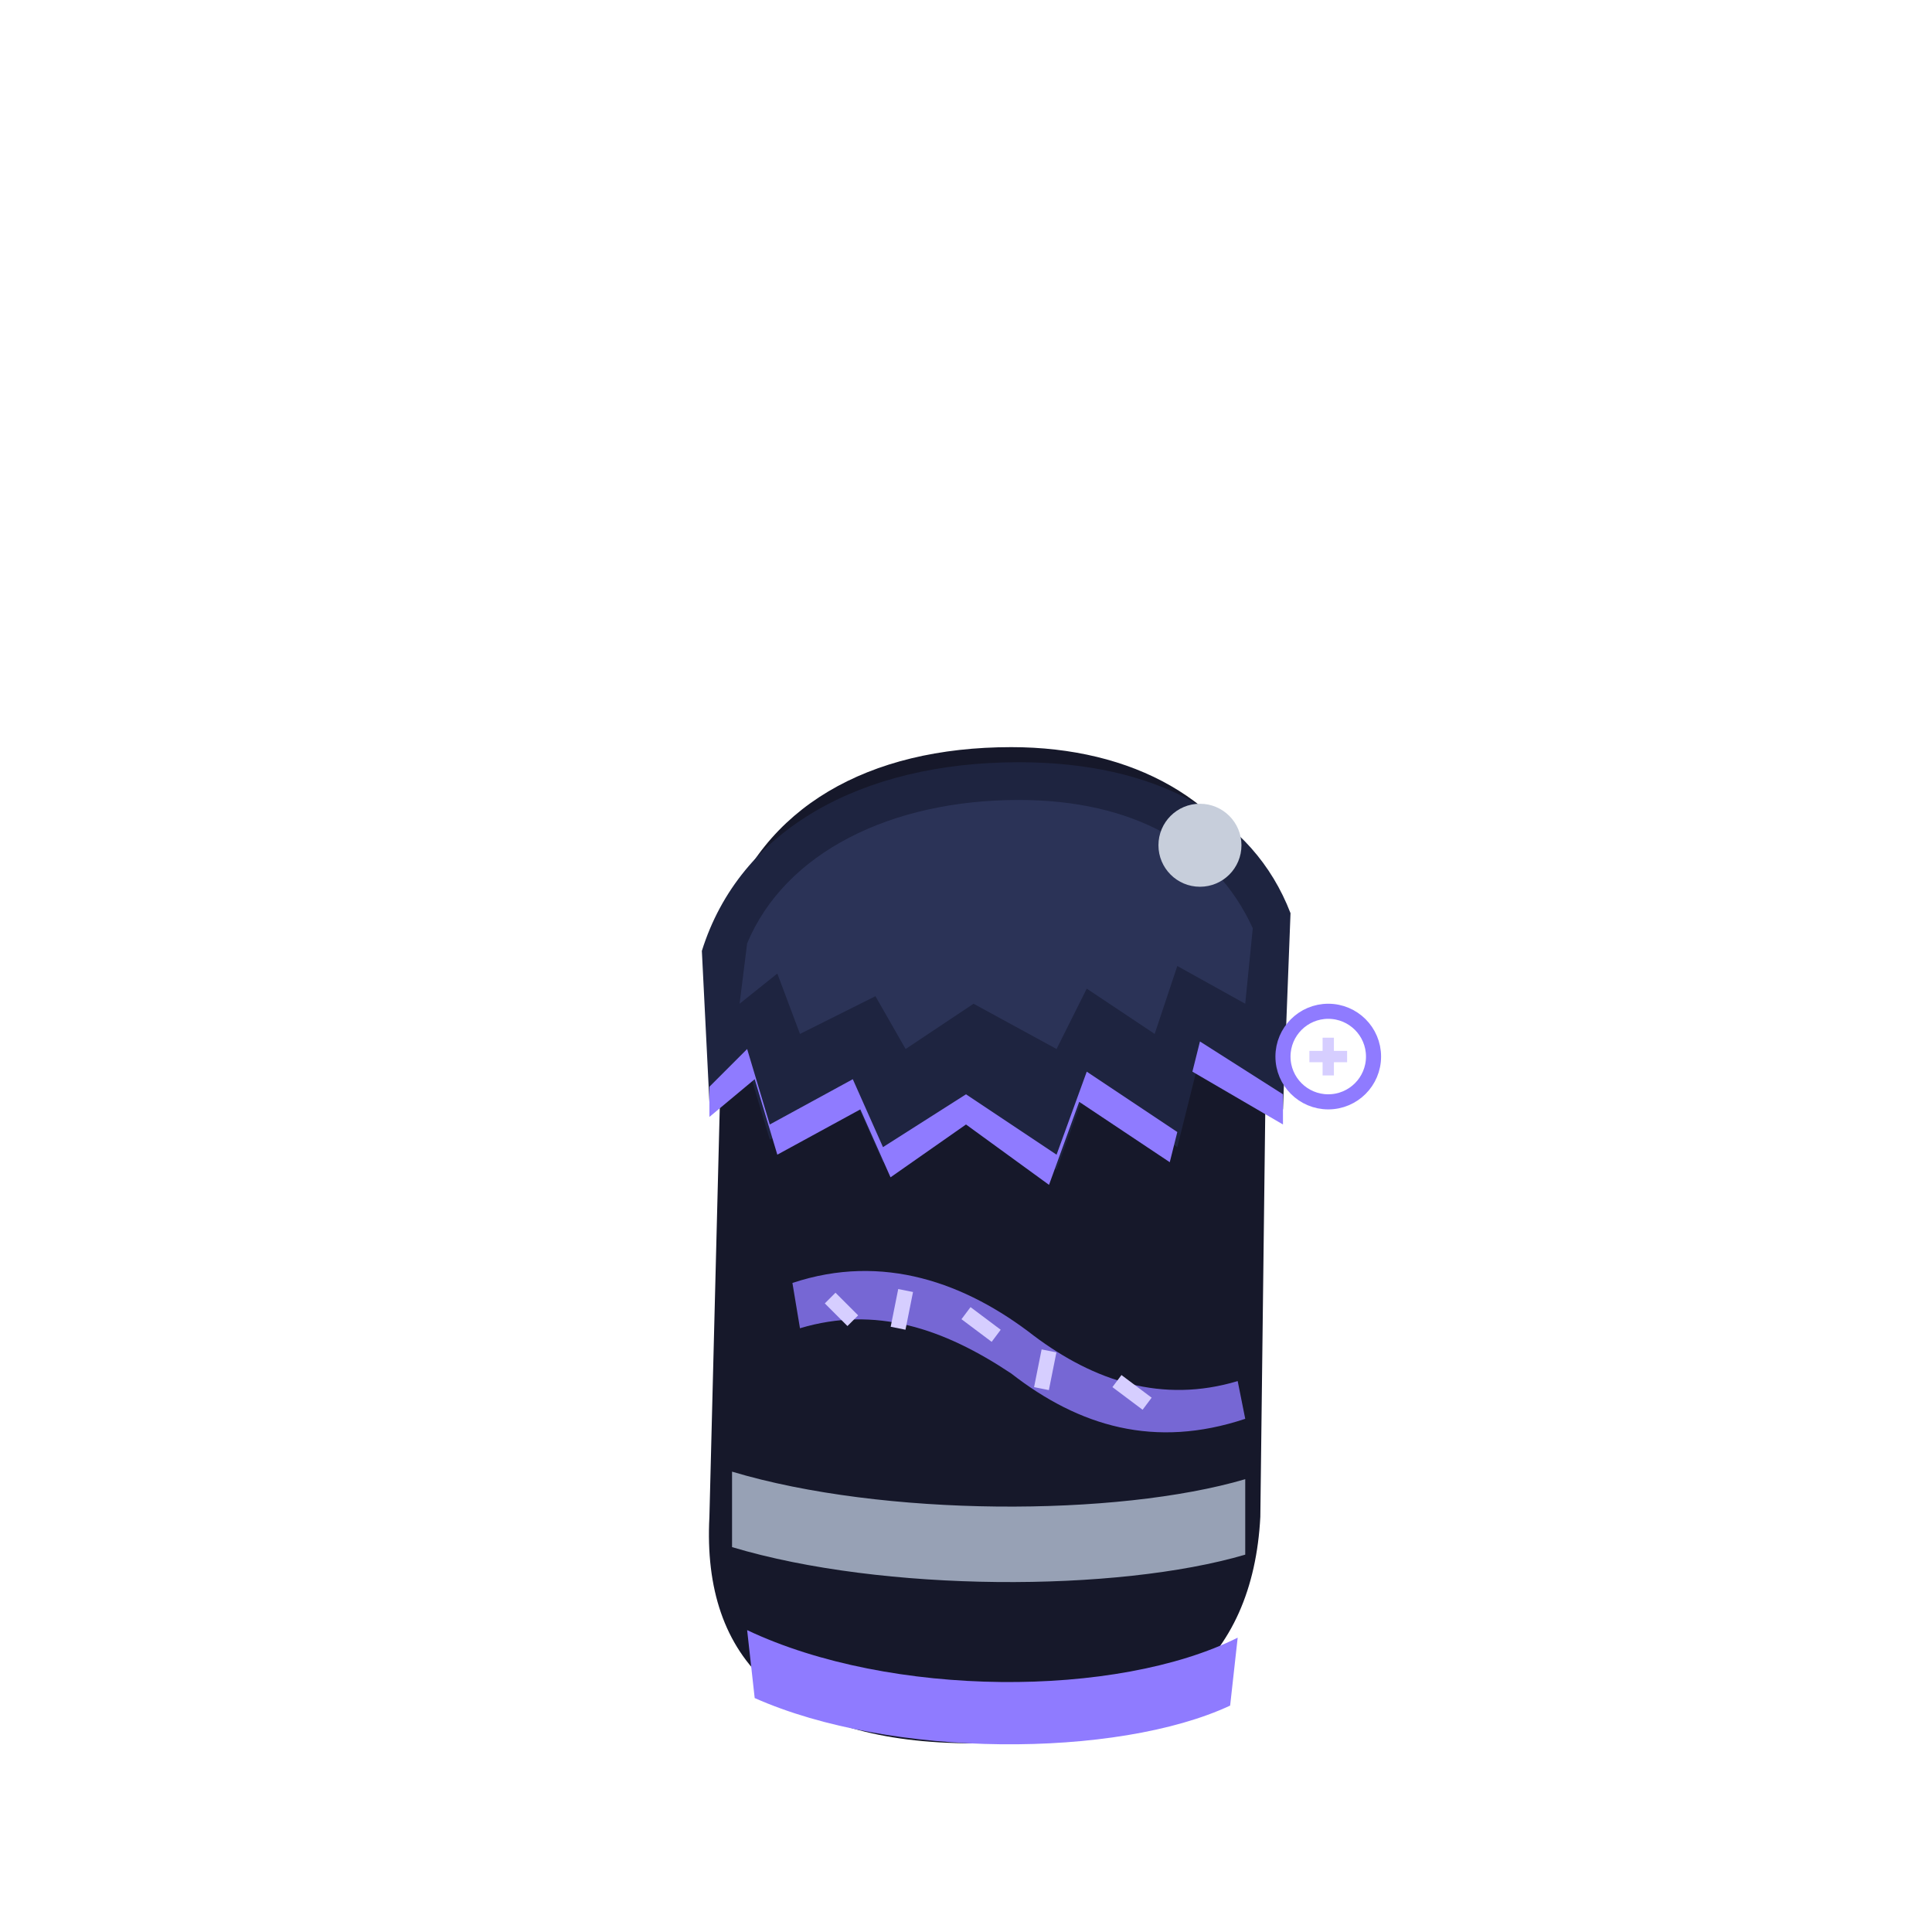
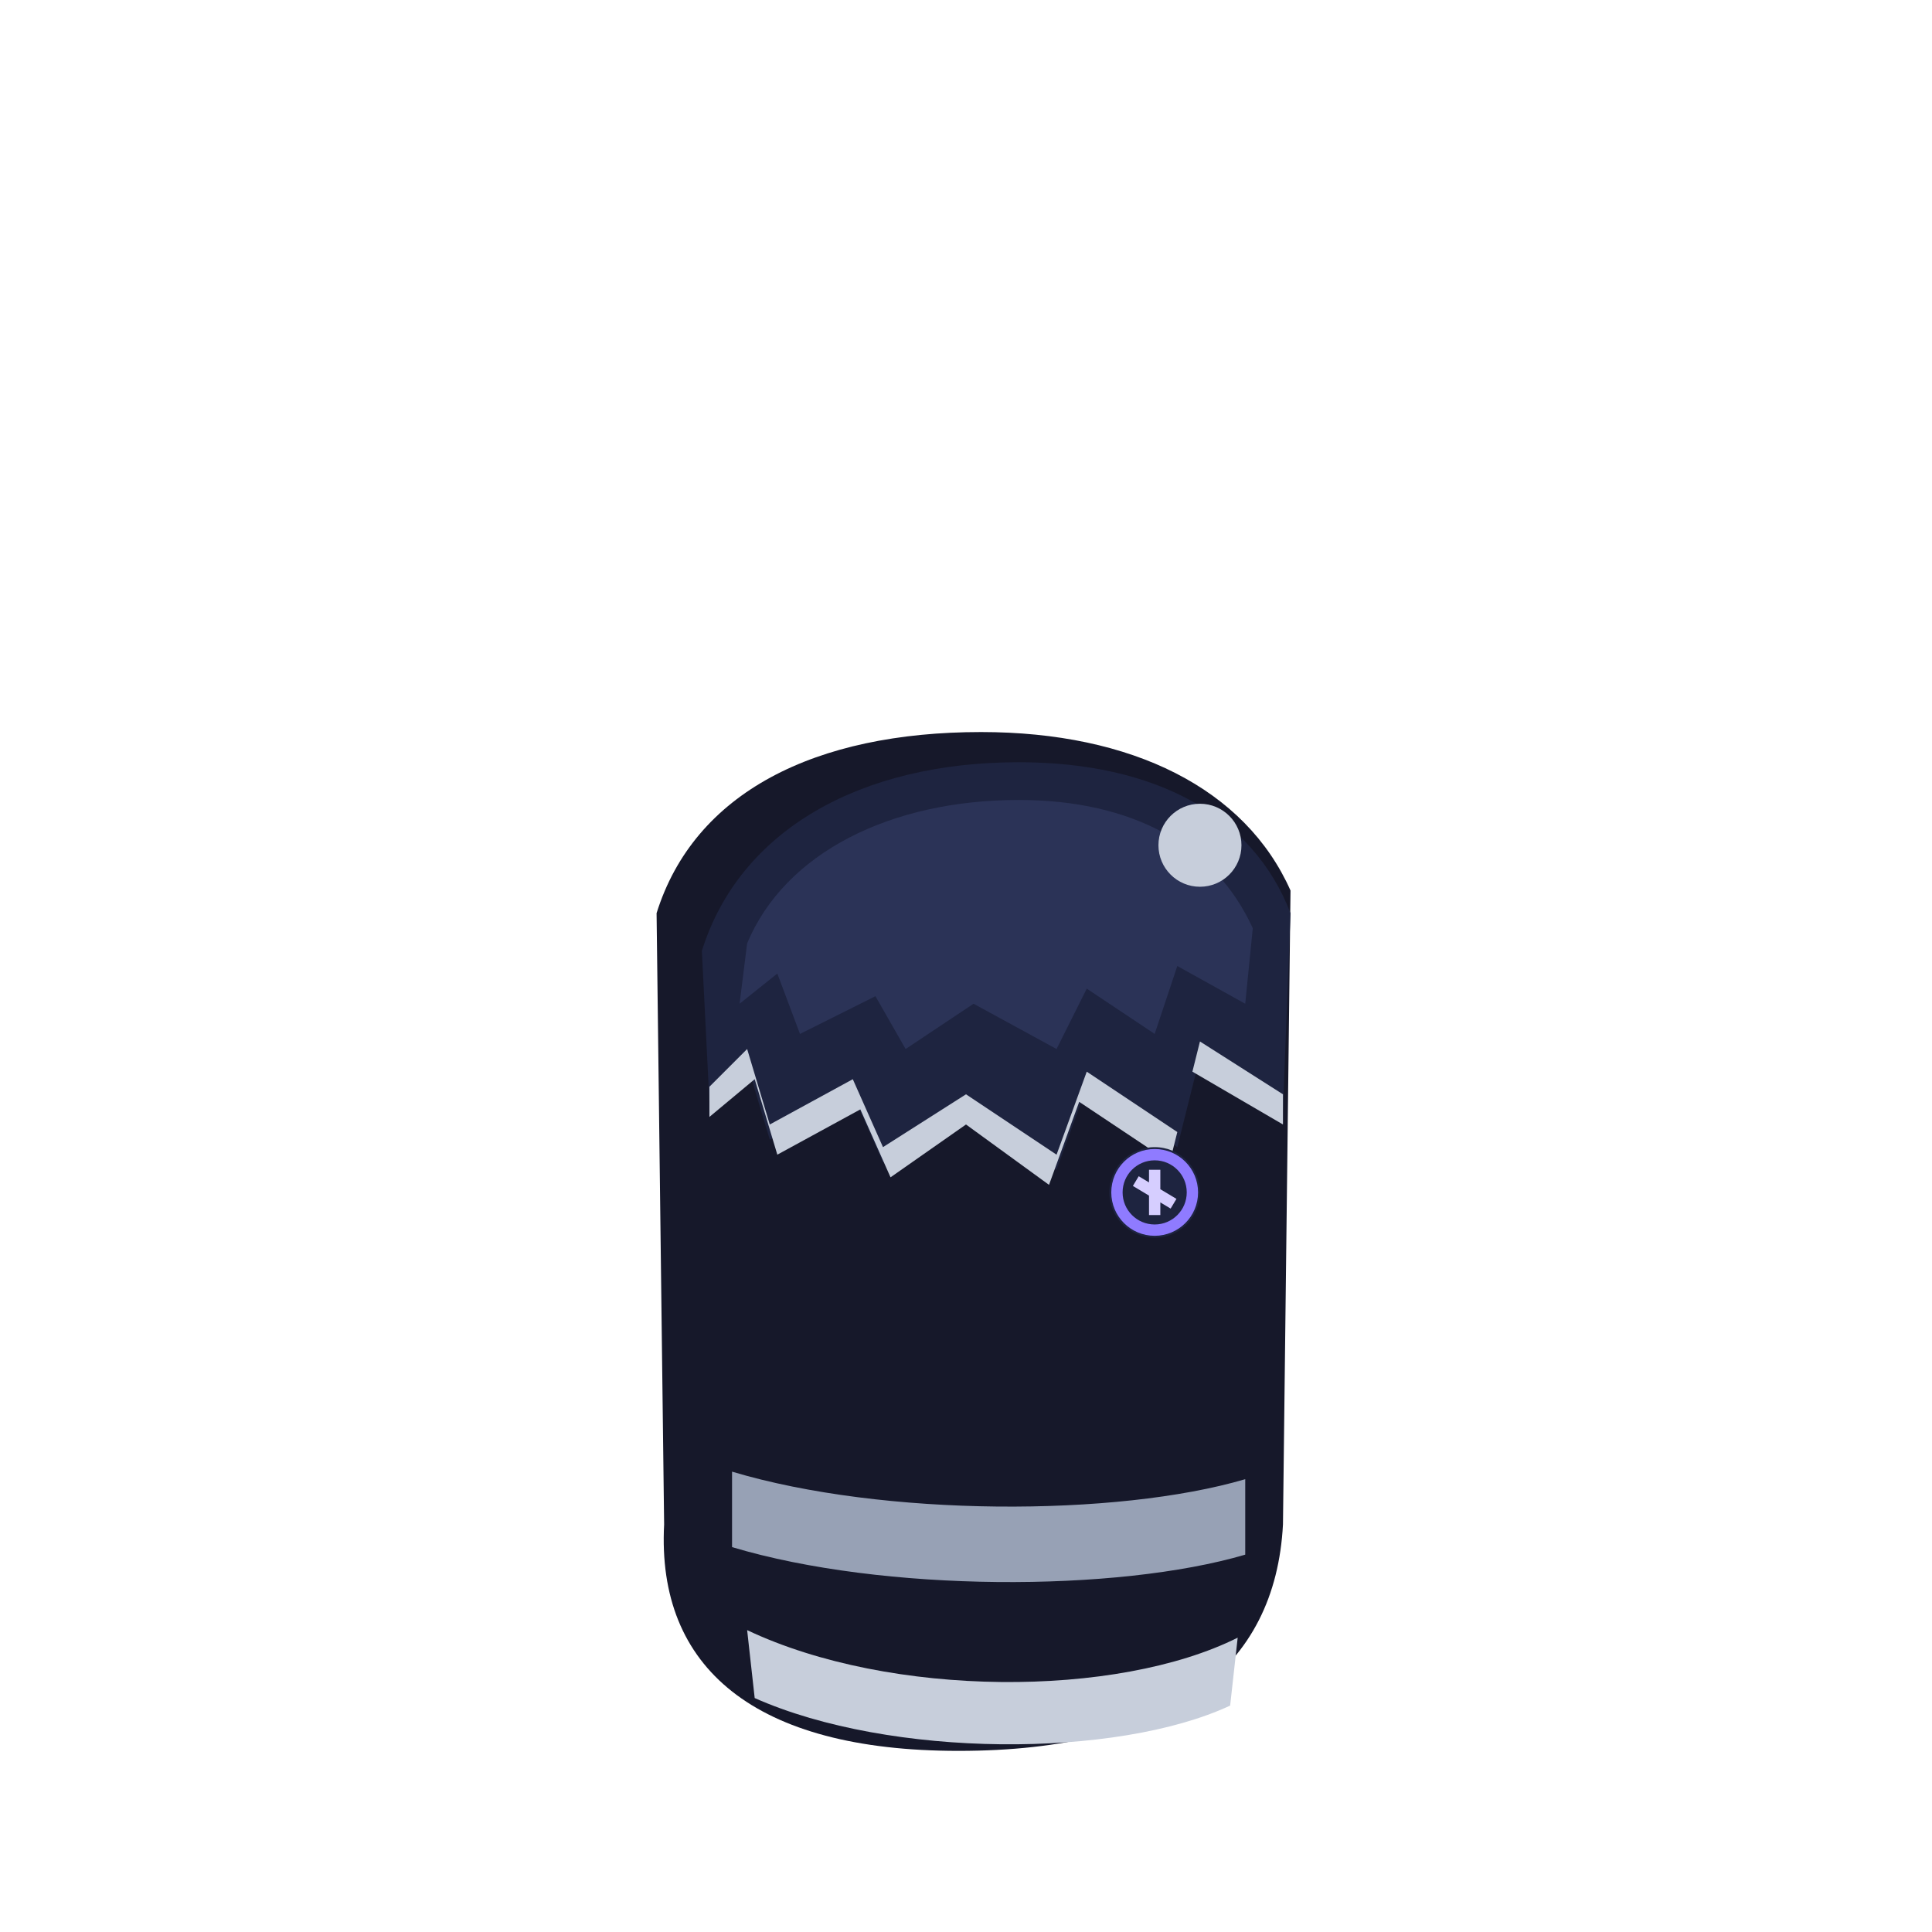
<svg xmlns="http://www.w3.org/2000/svg" viewBox="0 0 512 512" width="512" height="512">
-   <path d="M192 244 C202 214 230 198 268 198 C300 198 326 212 336 238 L334 402 C332 440 308 462 258 462 C208 462 186 440 188 402 Z" fill="#16182A" />
-   <path d="M210 340 C234 332 256 340 274 354 C290 366 308 372 328 366 L330 376 C306 384 286 378 268 364 C250 352 232 346 212 352 Z" fill="#8F7BFF" opacity="0.8" />
-   <path d="M220 344 L226 350 M240 342 L238 352 M256 348 L264 354 M278 358 L276 368 M296 366 L304 372" stroke="#D6CEFF" stroke-width="4" fill="none" />
+   <path d="M174 242 C184 210 216 194 260 194 C300 194 330 209 342 236 L340 404 C338 442 310 464 254 464 C200 464 174 442 176 404 Z" fill="#16182A" />
  <path d="M186 252 C196 220 228 202 270 202 C306 202 332 216 342 242 L340 294 L318 280 L312 304 L288 288 L280 310 L256 294 L234 308 L226 290 L204 302 L198 282 L188 292 Z" fill="#1E2440" />
-   <path d="M188 288 L198 278 L204 298 L226 286 L234 304 L256 290 L280 306 L288 284 L312 300 L318 276 L340 290 L340 298 L316 284 L310 308 L286 292 L278 314 L256 298 L236 312 L228 294 L206 306 L200 286 L188 296 Z" fill="#8F7BFF" />
+   <path d="M188 288 L198 278 L204 298 L226 286 L234 304 L256 290 L280 306 L288 284 L312 300 L318 276 L340 290 L340 298 L316 284 L310 308 L286 292 L278 314 L256 298 L236 312 L228 294 L206 306 L200 286 L188 296 Z" fill="#C7CEDB" />
  <path d="M198 250 C208 226 236 212 270 212 C300 212 322 224 332 246 L330 266 L312 256 L306 274 L288 262 L280 278 L258 266 L240 278 L232 264 L212 274 L206 258 L196 266 Z" fill="#2B3357" />
-   <circle cx="352" cy="280" r="12" fill="none" stroke="#8F7BFF" stroke-width="4" />
-   <path d="M347 280 L357 280 M352 275 L352 285" stroke="#D6CEFF" stroke-width="3" fill="none" />
  <circle cx="318" cy="224" r="11" fill="#C7CEDB" />
+   <circle cx="306" cy="316" r="12" fill="#1E2440" />
+   <circle cx="306" cy="316" r="10" fill="none" stroke="#8F7BFF" stroke-width="3" />
+   <path d="M306 310 L306 322 M301 313 L311 319" stroke="#D6CEFF" stroke-width="3" fill="none" />
  <path d="M194 390 C234 402 296 402 330 392 L330 412 C296 422 234 422 194 410 Z" fill="#97A1B5" />
-   <path d="M198 432 C236 450 296 450 328 434 L326 452 C296 466 236 466 200 450 Z" fill="#8F7BFF" />
+   <path d="M198 432 C236 450 296 450 328 434 L326 452 C296 466 236 466 200 450 Z" fill="#C7CEDB" />
</svg>
